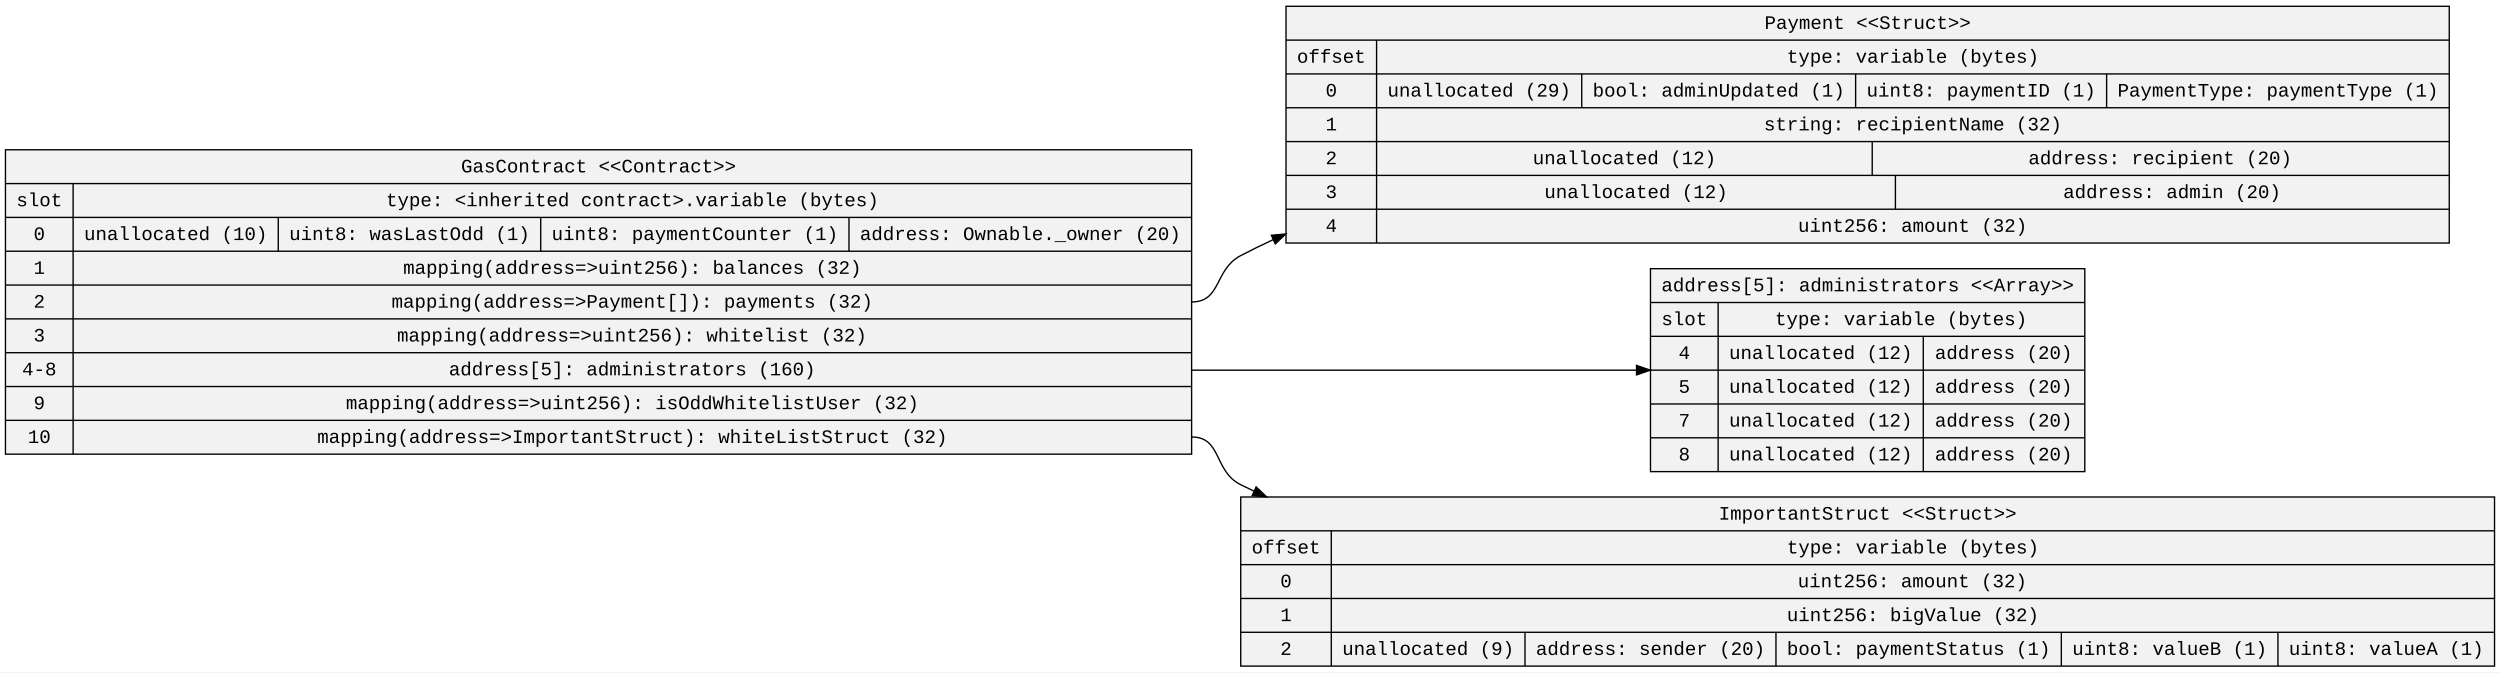
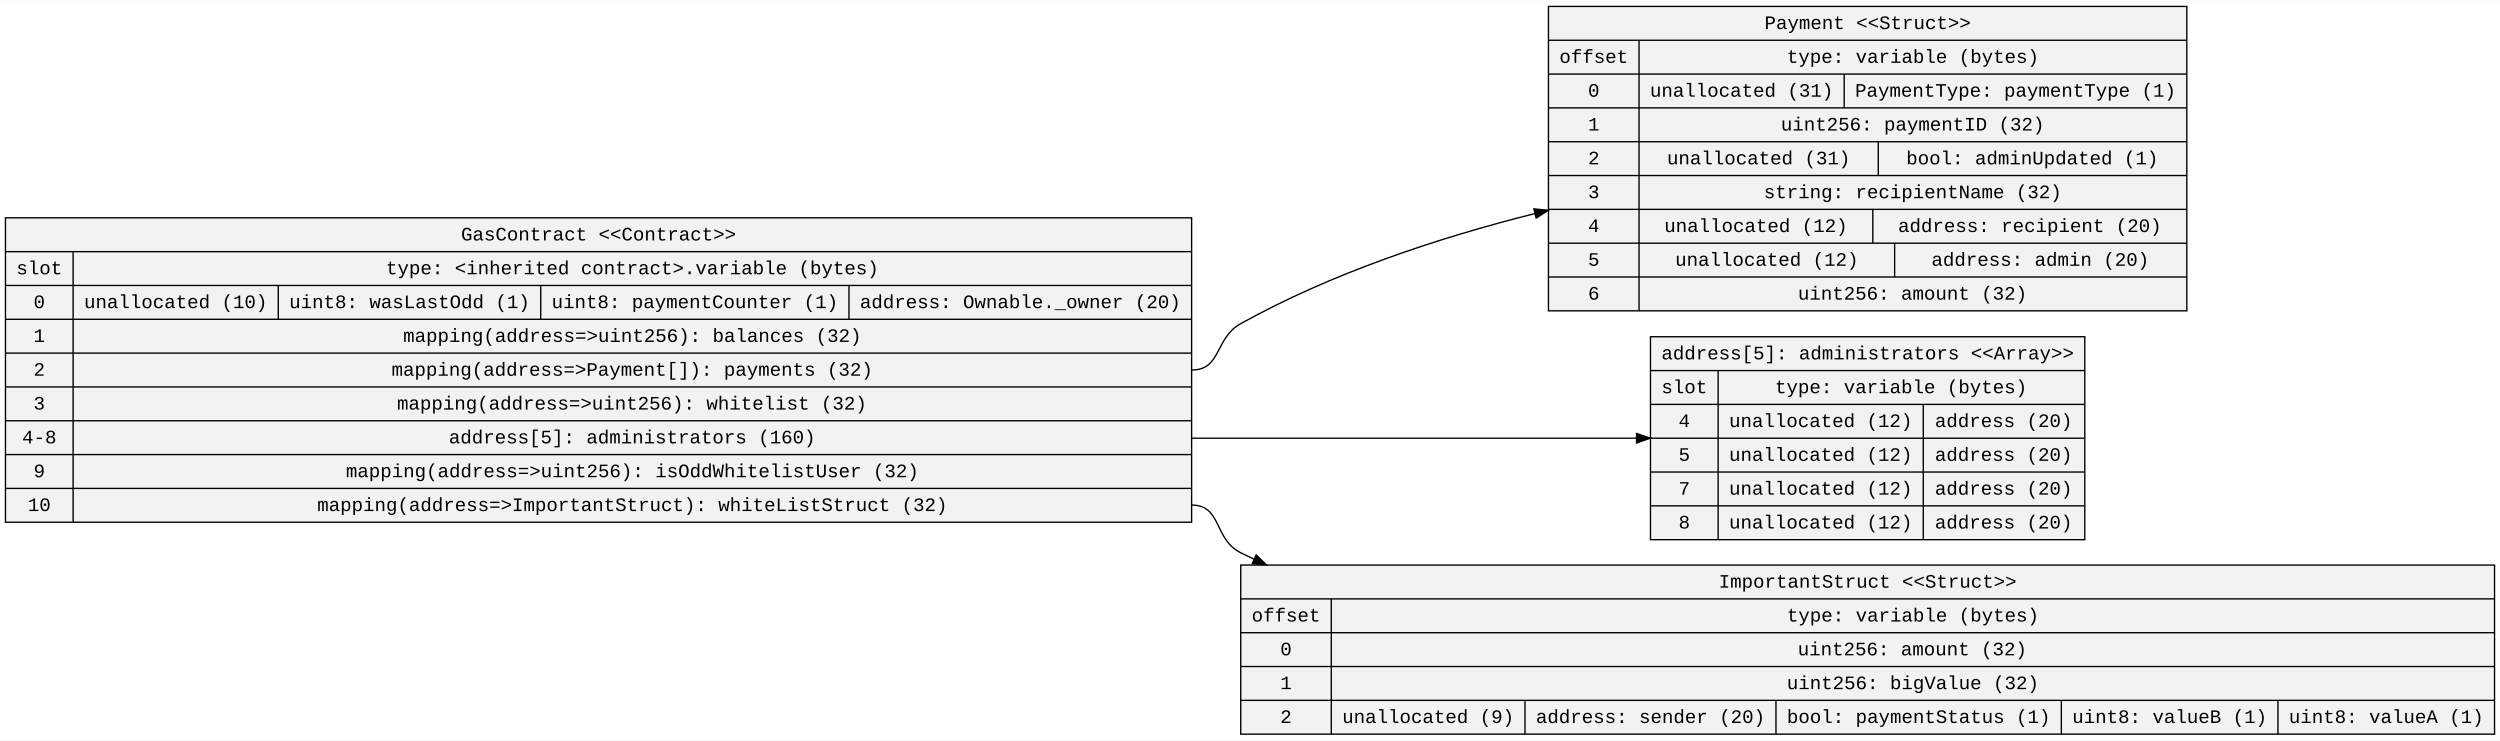
- <svg xmlns="http://www.w3.org/2000/svg" width="1833pt" height="493pt" viewBox="0.00 0.00 1833.06 492.80">
-   <g id="graph0" class="graph" transform="scale(1 1) rotate(0) translate(4 488.8)">
-     <polygon fill="white" stroke="transparent" points="-4,4 -4,-488.8 1829.06,-488.8 1829.06,4 -4,4" />
+ <svg xmlns="http://www.w3.org/2000/svg" width="1833pt" height="543pt" viewBox="0.00 0.00 1833.06 542.60">
+   <g id="graph0" class="graph" transform="scale(1 1) rotate(0) translate(4 538.6)">
+     <polygon fill="white" stroke="transparent" points="-4,4 -4,-538.6 1829.06,-538.6 1829.06,4 -4,4" />
    <g id="node1" class="node">
      <polygon fill="#f2f2f2" stroke="black" points="0,-155.9 0,-379.1 869.73,-379.1 869.73,-155.9 0,-155.9" />
      <text text-anchor="middle" x="434.86" y="-362.5" font-family="Courier New" font-size="14.00">GasContract &lt;&lt;Contract&gt;&gt;</text>
      <polyline fill="none" stroke="black" points="0,-354.3 869.73,-354.3 " />
      <text text-anchor="middle" x="24.8" y="-337.7" font-family="Courier New" font-size="14.00">slot</text>
      <polyline fill="none" stroke="black" points="0,-329.5 49.61,-329.5 " />
      <text text-anchor="middle" x="24.8" y="-312.9" font-family="Courier New" font-size="14.00">0</text>
      <polyline fill="none" stroke="black" points="0,-304.7 49.61,-304.7 " />
      <text text-anchor="middle" x="24.8" y="-288.1" font-family="Courier New" font-size="14.00">1</text>
      <polyline fill="none" stroke="black" points="0,-279.9 49.61,-279.9 " />
      <text text-anchor="middle" x="24.8" y="-263.3" font-family="Courier New" font-size="14.00">2</text>
      <polyline fill="none" stroke="black" points="0,-255.1 49.61,-255.1 " />
      <text text-anchor="middle" x="24.8" y="-238.5" font-family="Courier New" font-size="14.00">3</text>
      <polyline fill="none" stroke="black" points="0,-230.3 49.61,-230.3 " />
      <text text-anchor="middle" x="24.8" y="-213.7" font-family="Courier New" font-size="14.00">4-8</text>
      <polyline fill="none" stroke="black" points="0,-205.5 49.61,-205.5 " />
      <text text-anchor="middle" x="24.8" y="-188.9" font-family="Courier New" font-size="14.00">9</text>
      <polyline fill="none" stroke="black" points="0,-180.7 49.61,-180.7 " />
      <text text-anchor="middle" x="24.8" y="-164.1" font-family="Courier New" font-size="14.00">10</text>
      <polyline fill="none" stroke="black" points="49.61,-155.9 49.61,-354.3 " />
      <text text-anchor="middle" x="459.67" y="-337.7" font-family="Courier New" font-size="14.00">type: &lt;inherited contract&gt;.variable (bytes)</text>
      <polyline fill="none" stroke="black" points="49.61,-329.5 869.73,-329.5 " />
      <text text-anchor="middle" x="124.82" y="-312.9" font-family="Courier New" font-size="14.00">unallocated (10)</text>
      <polyline fill="none" stroke="black" points="200.03,-304.7 200.03,-329.5 " />
      <text text-anchor="middle" x="296.24" y="-312.9" font-family="Courier New" font-size="14.00">uint8: wasLastOdd (1)</text>
      <polyline fill="none" stroke="black" points="392.46,-304.7 392.46,-329.5 " />
      <text text-anchor="middle" x="505.47" y="-312.9" font-family="Courier New" font-size="14.00">uint8: paymentCounter (1)</text>
      <polyline fill="none" stroke="black" points="618.49,-304.7 618.49,-329.5 " />
      <text text-anchor="middle" x="744.11" y="-312.9" font-family="Courier New" font-size="14.00">address: Ownable._owner (20)</text>
      <polyline fill="none" stroke="black" points="49.61,-304.7 869.73,-304.7 " />
      <text text-anchor="middle" x="459.63" y="-288.1" font-family="Courier New" font-size="14.00">mapping(address=&gt;uint256): balances (32)</text>
      <polyline fill="none" stroke="black" points="49.61,-279.9 869.73,-279.9 " />
      <text text-anchor="middle" x="459.53" y="-263.3" font-family="Courier New" font-size="14.00">mapping(address=&gt;Payment[]): payments (32)</text>
      <polyline fill="none" stroke="black" points="49.61,-255.1 869.73,-255.1 " />
      <text text-anchor="middle" x="459.33" y="-238.5" font-family="Courier New" font-size="14.00">mapping(address=&gt;uint256): whitelist (32)</text>
      <polyline fill="none" stroke="black" points="49.61,-230.3 869.73,-230.3 " />
      <text text-anchor="middle" x="459.53" y="-213.7" font-family="Courier New" font-size="14.00">address[5]: administrators (160)</text>
      <polyline fill="none" stroke="black" points="49.61,-205.5 869.73,-205.5 " />
      <text text-anchor="middle" x="459.64" y="-188.9" font-family="Courier New" font-size="14.00">mapping(address=&gt;uint256): isOddWhitelistUser (32)</text>
      <polyline fill="none" stroke="black" points="49.61,-180.7 869.73,-180.7 " />
      <text text-anchor="middle" x="459.64" y="-164.1" font-family="Courier New" font-size="14.00">mapping(address=&gt;ImportantStruct): whiteListStruct (32)</text>
    </g>
    <g id="node2" class="node">
-       <polygon fill="#f2f2f2" stroke="black" points="938.93,-310.7 938.93,-484.3 1791.86,-484.3 1791.86,-310.7 938.93,-310.7" />
-       <text text-anchor="middle" x="1365.4" y="-467.7" font-family="Courier New" font-size="14.00">Payment &lt;&lt;Struct&gt;&gt;</text>
-       <polyline fill="none" stroke="black" points="938.93,-459.5 1791.86,-459.5 " />
-       <text text-anchor="middle" x="972.14" y="-442.9" font-family="Courier New" font-size="14.00">offset</text>
-       <polyline fill="none" stroke="black" points="938.93,-434.7 1005.34,-434.7 " />
-       <text text-anchor="middle" x="972.14" y="-418.1" font-family="Courier New" font-size="14.00">0</text>
-       <polyline fill="none" stroke="black" points="938.93,-409.9 1005.34,-409.9 " />
-       <text text-anchor="middle" x="972.14" y="-393.3" font-family="Courier New" font-size="14.00">1</text>
-       <polyline fill="none" stroke="black" points="938.93,-385.1 1005.34,-385.1 " />
-       <text text-anchor="middle" x="972.14" y="-368.5" font-family="Courier New" font-size="14.00">2</text>
-       <polyline fill="none" stroke="black" points="938.93,-360.3 1005.34,-360.3 " />
-       <text text-anchor="middle" x="972.14" y="-343.7" font-family="Courier New" font-size="14.00">3</text>
-       <polyline fill="none" stroke="black" points="938.93,-335.5 1005.34,-335.5 " />
-       <text text-anchor="middle" x="972.14" y="-318.9" font-family="Courier New" font-size="14.00">4</text>
-       <polyline fill="none" stroke="black" points="1005.34,-310.7 1005.34,-459.5 " />
-       <text text-anchor="middle" x="1398.6" y="-442.9" font-family="Courier New" font-size="14.00">type: variable (bytes)</text>
-       <polyline fill="none" stroke="black" points="1005.34,-434.7 1791.86,-434.7 " />
-       <text text-anchor="middle" x="1080.55" y="-418.1" font-family="Courier New" font-size="14.00">unallocated (29)</text>
-       <polyline fill="none" stroke="black" points="1155.76,-409.9 1155.76,-434.7 " />
-       <text text-anchor="middle" x="1256.18" y="-418.1" font-family="Courier New" font-size="14.00">bool: adminUpdated (1)</text>
-       <polyline fill="none" stroke="black" points="1356.59,-409.9 1356.59,-434.7 " />
-       <text text-anchor="middle" x="1448.61" y="-418.1" font-family="Courier New" font-size="14.00">uint8: paymentID (1)</text>
-       <polyline fill="none" stroke="black" points="1540.62,-409.9 1540.62,-434.7 " />
-       <text text-anchor="middle" x="1666.24" y="-418.1" font-family="Courier New" font-size="14.00">PaymentType: paymentType (1)</text>
-       <polyline fill="none" stroke="black" points="1005.34,-409.9 1791.86,-409.9 " />
-       <text text-anchor="middle" x="1398.56" y="-393.3" font-family="Courier New" font-size="14.00">string: recipientName (32)</text>
-       <polyline fill="none" stroke="black" points="1005.34,-385.1 1791.86,-385.1 " />
-       <text text-anchor="middle" x="1187.05" y="-368.5" font-family="Courier New" font-size="14.00">unallocated (12)</text>
-       <polyline fill="none" stroke="black" points="1368.76,-360.3 1368.76,-385.1 " />
-       <text text-anchor="middle" x="1579.88" y="-368.5" font-family="Courier New" font-size="14.00">address: recipient (20)</text>
-       <polyline fill="none" stroke="black" points="1005.34,-360.3 1791.86,-360.3 " />
-       <text text-anchor="middle" x="1195.55" y="-343.7" font-family="Courier New" font-size="14.00">unallocated (12)</text>
-       <polyline fill="none" stroke="black" points="1385.76,-335.5 1385.76,-360.3 " />
-       <text text-anchor="middle" x="1588.58" y="-343.7" font-family="Courier New" font-size="14.00">address: admin (20)</text>
-       <polyline fill="none" stroke="black" points="1005.34,-335.5 1791.86,-335.5 " />
-       <text text-anchor="middle" x="1398.35" y="-318.9" font-family="Courier New" font-size="14.00">uint256: amount (32)</text>
+       <polygon fill="#f2f2f2" stroke="black" points="1131.36,-310.9 1131.36,-534.1 1599.43,-534.1 1599.43,-310.9 1131.36,-310.9" />
+       <text text-anchor="middle" x="1365.4" y="-517.5" font-family="Courier New" font-size="14.00">Payment &lt;&lt;Struct&gt;&gt;</text>
+       <polyline fill="none" stroke="black" points="1131.36,-509.3 1599.43,-509.3 " />
+       <text text-anchor="middle" x="1164.57" y="-492.7" font-family="Courier New" font-size="14.00">offset</text>
+       <polyline fill="none" stroke="black" points="1131.36,-484.5 1197.77,-484.5 " />
+       <text text-anchor="middle" x="1164.57" y="-467.9" font-family="Courier New" font-size="14.00">0</text>
+       <polyline fill="none" stroke="black" points="1131.36,-459.7 1197.77,-459.7 " />
+       <text text-anchor="middle" x="1164.57" y="-443.1" font-family="Courier New" font-size="14.00">1</text>
+       <polyline fill="none" stroke="black" points="1131.36,-434.9 1197.77,-434.9 " />
+       <text text-anchor="middle" x="1164.57" y="-418.3" font-family="Courier New" font-size="14.00">2</text>
+       <polyline fill="none" stroke="black" points="1131.36,-410.1 1197.77,-410.1 " />
+       <text text-anchor="middle" x="1164.57" y="-393.5" font-family="Courier New" font-size="14.00">3</text>
+       <polyline fill="none" stroke="black" points="1131.36,-385.3 1197.77,-385.3 " />
+       <text text-anchor="middle" x="1164.57" y="-368.7" font-family="Courier New" font-size="14.00">4</text>
+       <polyline fill="none" stroke="black" points="1131.36,-360.5 1197.77,-360.5 " />
+       <text text-anchor="middle" x="1164.57" y="-343.9" font-family="Courier New" font-size="14.00">5</text>
+       <polyline fill="none" stroke="black" points="1131.36,-335.7 1197.77,-335.7 " />
+       <text text-anchor="middle" x="1164.57" y="-319.1" font-family="Courier New" font-size="14.00">6</text>
+       <polyline fill="none" stroke="black" points="1197.77,-310.9 1197.77,-509.3 " />
+       <text text-anchor="middle" x="1398.6" y="-492.7" font-family="Courier New" font-size="14.00">type: variable (bytes)</text>
+       <polyline fill="none" stroke="black" points="1197.77,-484.5 1599.43,-484.5 " />
+       <text text-anchor="middle" x="1272.98" y="-467.9" font-family="Courier New" font-size="14.00">unallocated (31)</text>
+       <polyline fill="none" stroke="black" points="1348.19,-459.7 1348.19,-484.5 " />
+       <text text-anchor="middle" x="1473.81" y="-467.9" font-family="Courier New" font-size="14.00">PaymentType: paymentType (1)</text>
+       <polyline fill="none" stroke="black" points="1197.77,-459.7 1599.43,-459.7 " />
+       <text text-anchor="middle" x="1398.39" y="-443.1" font-family="Courier New" font-size="14.00">uint256: paymentID (32)</text>
+       <polyline fill="none" stroke="black" points="1197.77,-434.9 1599.43,-434.9 " />
+       <text text-anchor="middle" x="1285.48" y="-418.3" font-family="Courier New" font-size="14.00">unallocated (31)</text>
+       <polyline fill="none" stroke="black" points="1373.19,-410.1 1373.19,-434.9 " />
+       <text text-anchor="middle" x="1486.11" y="-418.3" font-family="Courier New" font-size="14.00">bool: adminUpdated (1)</text>
+       <polyline fill="none" stroke="black" points="1197.77,-410.1 1599.43,-410.1 " />
+       <text text-anchor="middle" x="1398.49" y="-393.5" font-family="Courier New" font-size="14.00">string: recipientName (32)</text>
+       <polyline fill="none" stroke="black" points="1197.77,-385.3 1599.43,-385.3 " />
+       <text text-anchor="middle" x="1283.48" y="-368.7" font-family="Courier New" font-size="14.00">unallocated (12)</text>
+       <polyline fill="none" stroke="black" points="1369.19,-360.5 1369.19,-385.3 " />
+       <text text-anchor="middle" x="1484.31" y="-368.7" font-family="Courier New" font-size="14.00">address: recipient (20)</text>
+       <polyline fill="none" stroke="black" points="1197.77,-360.5 1599.43,-360.5 " />
+       <text text-anchor="middle" x="1291.48" y="-343.9" font-family="Courier New" font-size="14.00">unallocated (12)</text>
+       <polyline fill="none" stroke="black" points="1385.19,-335.7 1385.19,-360.5 " />
+       <text text-anchor="middle" x="1492" y="-343.9" font-family="Courier New" font-size="14.00">address: admin (20)</text>
+       <polyline fill="none" stroke="black" points="1197.77,-335.7 1599.43,-335.7 " />
+       <text text-anchor="middle" x="1398.28" y="-319.1" font-family="Courier New" font-size="14.00">uint256: amount (32)</text>
    </g>
    <g id="edge1" class="edge">
-       <path fill="none" stroke="black" d="M869.73,-267.5C891.74,-267.5 886.22,-291.31 905.73,-301.5 913.52,-305.57 921.47,-309.47 929.56,-313.21" />
-       <polygon fill="black" stroke="black" points="928.19,-316.43 938.74,-317.35 931.07,-310.05 928.19,-316.43" />
+       <path fill="none" stroke="black" d="M869.73,-267.5C891.74,-267.5 886.49,-290.81 905.73,-301.5 971.69,-338.17 1049.19,-364.09 1121.53,-382.26" />
+       <polygon fill="black" stroke="black" points="1120.69,-385.66 1131.24,-384.66 1122.37,-378.86 1120.69,-385.66" />
    </g>
    <g id="node3" class="node">
      <polygon fill="#f2f2f2" stroke="black" points="1206.17,-143.1 1206.17,-291.9 1524.62,-291.9 1524.62,-143.1 1206.17,-143.1" />
      <text text-anchor="middle" x="1365.4" y="-275.3" font-family="Courier New" font-size="14.00">address[5]: administrators &lt;&lt;Array&gt;&gt;</text>
      <polyline fill="none" stroke="black" points="1206.17,-267.1 1524.62,-267.1 " />
      <text text-anchor="middle" x="1230.97" y="-250.5" font-family="Courier New" font-size="14.00">slot</text>
      <polyline fill="none" stroke="black" points="1206.17,-242.3 1255.78,-242.3 " />
      <text text-anchor="middle" x="1230.97" y="-225.7" font-family="Courier New" font-size="14.00">4</text>
      <polyline fill="none" stroke="black" points="1206.17,-217.5 1255.78,-217.5 " />
      <text text-anchor="middle" x="1230.97" y="-200.9" font-family="Courier New" font-size="14.00">5</text>
      <polyline fill="none" stroke="black" points="1206.17,-192.7 1255.78,-192.7 " />
      <text text-anchor="middle" x="1230.97" y="-176.1" font-family="Courier New" font-size="14.00">7</text>
      <polyline fill="none" stroke="black" points="1206.17,-167.9 1255.78,-167.9 " />
      <text text-anchor="middle" x="1230.97" y="-151.3" font-family="Courier New" font-size="14.00">8</text>
      <polyline fill="none" stroke="black" points="1255.78,-143.1 1255.78,-267.1 " />
      <text text-anchor="middle" x="1389.9" y="-250.5" font-family="Courier New" font-size="14.00">type: variable (bytes)</text>
      <polyline fill="none" stroke="black" points="1255.78,-242.3 1524.01,-242.3 " />
      <text text-anchor="middle" x="1330.99" y="-225.7" font-family="Courier New" font-size="14.00">unallocated (12)</text>
      <polyline fill="none" stroke="black" points="1406.2,-217.5 1406.2,-242.3 " />
      <text text-anchor="middle" x="1465.11" y="-225.7" font-family="Courier New" font-size="14.00">address (20)</text>
      <polyline fill="none" stroke="black" points="1255.78,-217.5 1524.01,-217.5 " />
      <text text-anchor="middle" x="1330.99" y="-200.9" font-family="Courier New" font-size="14.00">unallocated (12)</text>
      <polyline fill="none" stroke="black" points="1406.2,-192.7 1406.2,-217.5 " />
      <text text-anchor="middle" x="1465.11" y="-200.9" font-family="Courier New" font-size="14.00">address (20)</text>
      <polyline fill="none" stroke="black" points="1255.78,-192.7 1524.01,-192.7 " />
      <text text-anchor="middle" x="1330.99" y="-176.1" font-family="Courier New" font-size="14.00">unallocated (12)</text>
      <polyline fill="none" stroke="black" points="1406.2,-167.9 1406.2,-192.7 " />
      <text text-anchor="middle" x="1465.11" y="-176.1" font-family="Courier New" font-size="14.00">address (20)</text>
      <polyline fill="none" stroke="black" points="1255.78,-167.9 1524.01,-167.9 " />
      <text text-anchor="middle" x="1330.99" y="-151.3" font-family="Courier New" font-size="14.00">unallocated (12)</text>
      <polyline fill="none" stroke="black" points="1406.2,-143.1 1406.2,-167.9 " />
      <text text-anchor="middle" x="1465.11" y="-151.3" font-family="Courier New" font-size="14.00">address (20)</text>
    </g>
    <g id="edge2" class="edge">
      <path fill="none" stroke="black" d="M869.73,-217.5C978.28,-217.5 1100.24,-217.5 1195.89,-217.5" />
      <polygon fill="black" stroke="black" points="1195.95,-221 1205.95,-217.5 1195.95,-214 1195.95,-221" />
    </g>
    <g id="node4" class="node">
      <polygon fill="#f2f2f2" stroke="black" points="905.73,-0.5 905.73,-124.5 1825.06,-124.5 1825.06,-0.5 905.73,-0.5" />
      <text text-anchor="middle" x="1365.4" y="-107.9" font-family="Courier New" font-size="14.00">ImportantStruct &lt;&lt;Struct&gt;&gt;</text>
      <polyline fill="none" stroke="black" points="905.73,-99.7 1825.06,-99.7 " />
      <text text-anchor="middle" x="938.93" y="-83.1" font-family="Courier New" font-size="14.00">offset</text>
      <polyline fill="none" stroke="black" points="905.73,-74.9 972.14,-74.9 " />
      <text text-anchor="middle" x="938.93" y="-58.3" font-family="Courier New" font-size="14.00">0</text>
      <polyline fill="none" stroke="black" points="905.73,-50.1 972.14,-50.1 " />
      <text text-anchor="middle" x="938.93" y="-33.5" font-family="Courier New" font-size="14.00">1</text>
      <polyline fill="none" stroke="black" points="905.73,-25.3 972.14,-25.3 " />
      <text text-anchor="middle" x="938.93" y="-8.7" font-family="Courier New" font-size="14.00">2</text>
      <polyline fill="none" stroke="black" points="972.14,-0.5 972.14,-99.7 " />
      <text text-anchor="middle" x="1398.6" y="-83.1" font-family="Courier New" font-size="14.00">type: variable (bytes)</text>
      <polyline fill="none" stroke="black" points="972.14,-74.9 1825.06,-74.9 " />
      <text text-anchor="middle" x="1398.15" y="-58.3" font-family="Courier New" font-size="14.00">uint256: amount (32)</text>
      <polyline fill="none" stroke="black" points="972.14,-50.1 1825.06,-50.1 " />
      <text text-anchor="middle" x="1398.55" y="-33.5" font-family="Courier New" font-size="14.00">uint256: bigValue (32)</text>
      <polyline fill="none" stroke="black" points="972.14,-25.3 1825.06,-25.3 " />
      <text text-anchor="middle" x="1043.15" y="-8.7" font-family="Courier New" font-size="14.00">unallocated (9)</text>
      <polyline fill="none" stroke="black" points="1114.16,-0.5 1114.16,-25.3 " />
      <text text-anchor="middle" x="1206.17" y="-8.7" font-family="Courier New" font-size="14.00">address: sender (20)</text>
      <polyline fill="none" stroke="black" points="1298.18,-0.5 1298.18,-25.3 " />
      <text text-anchor="middle" x="1402.8" y="-8.7" font-family="Courier New" font-size="14.00">bool: paymentStatus (1)</text>
      <polyline fill="none" stroke="black" points="1507.42,-0.5 1507.42,-25.3 " />
      <text text-anchor="middle" x="1586.83" y="-8.7" font-family="Courier New" font-size="14.00">uint8: valueB (1)</text>
      <polyline fill="none" stroke="black" points="1666.24,-0.5 1666.24,-25.3 " />
      <text text-anchor="middle" x="1745.65" y="-8.7" font-family="Courier New" font-size="14.00">uint8: valueA (1)</text>
    </g>
    <g id="edge3" class="edge">
      <path fill="none" stroke="black" d="M869.73,-168.5C892.04,-168.5 885.76,-143.46 905.73,-133.5 908.94,-131.9 912.17,-130.34 915.43,-128.81" />
      <polygon fill="black" stroke="black" points="917.04,-131.92 924.68,-124.58 914.13,-125.55 917.04,-131.92" />
    </g>
  </g>
</svg>
